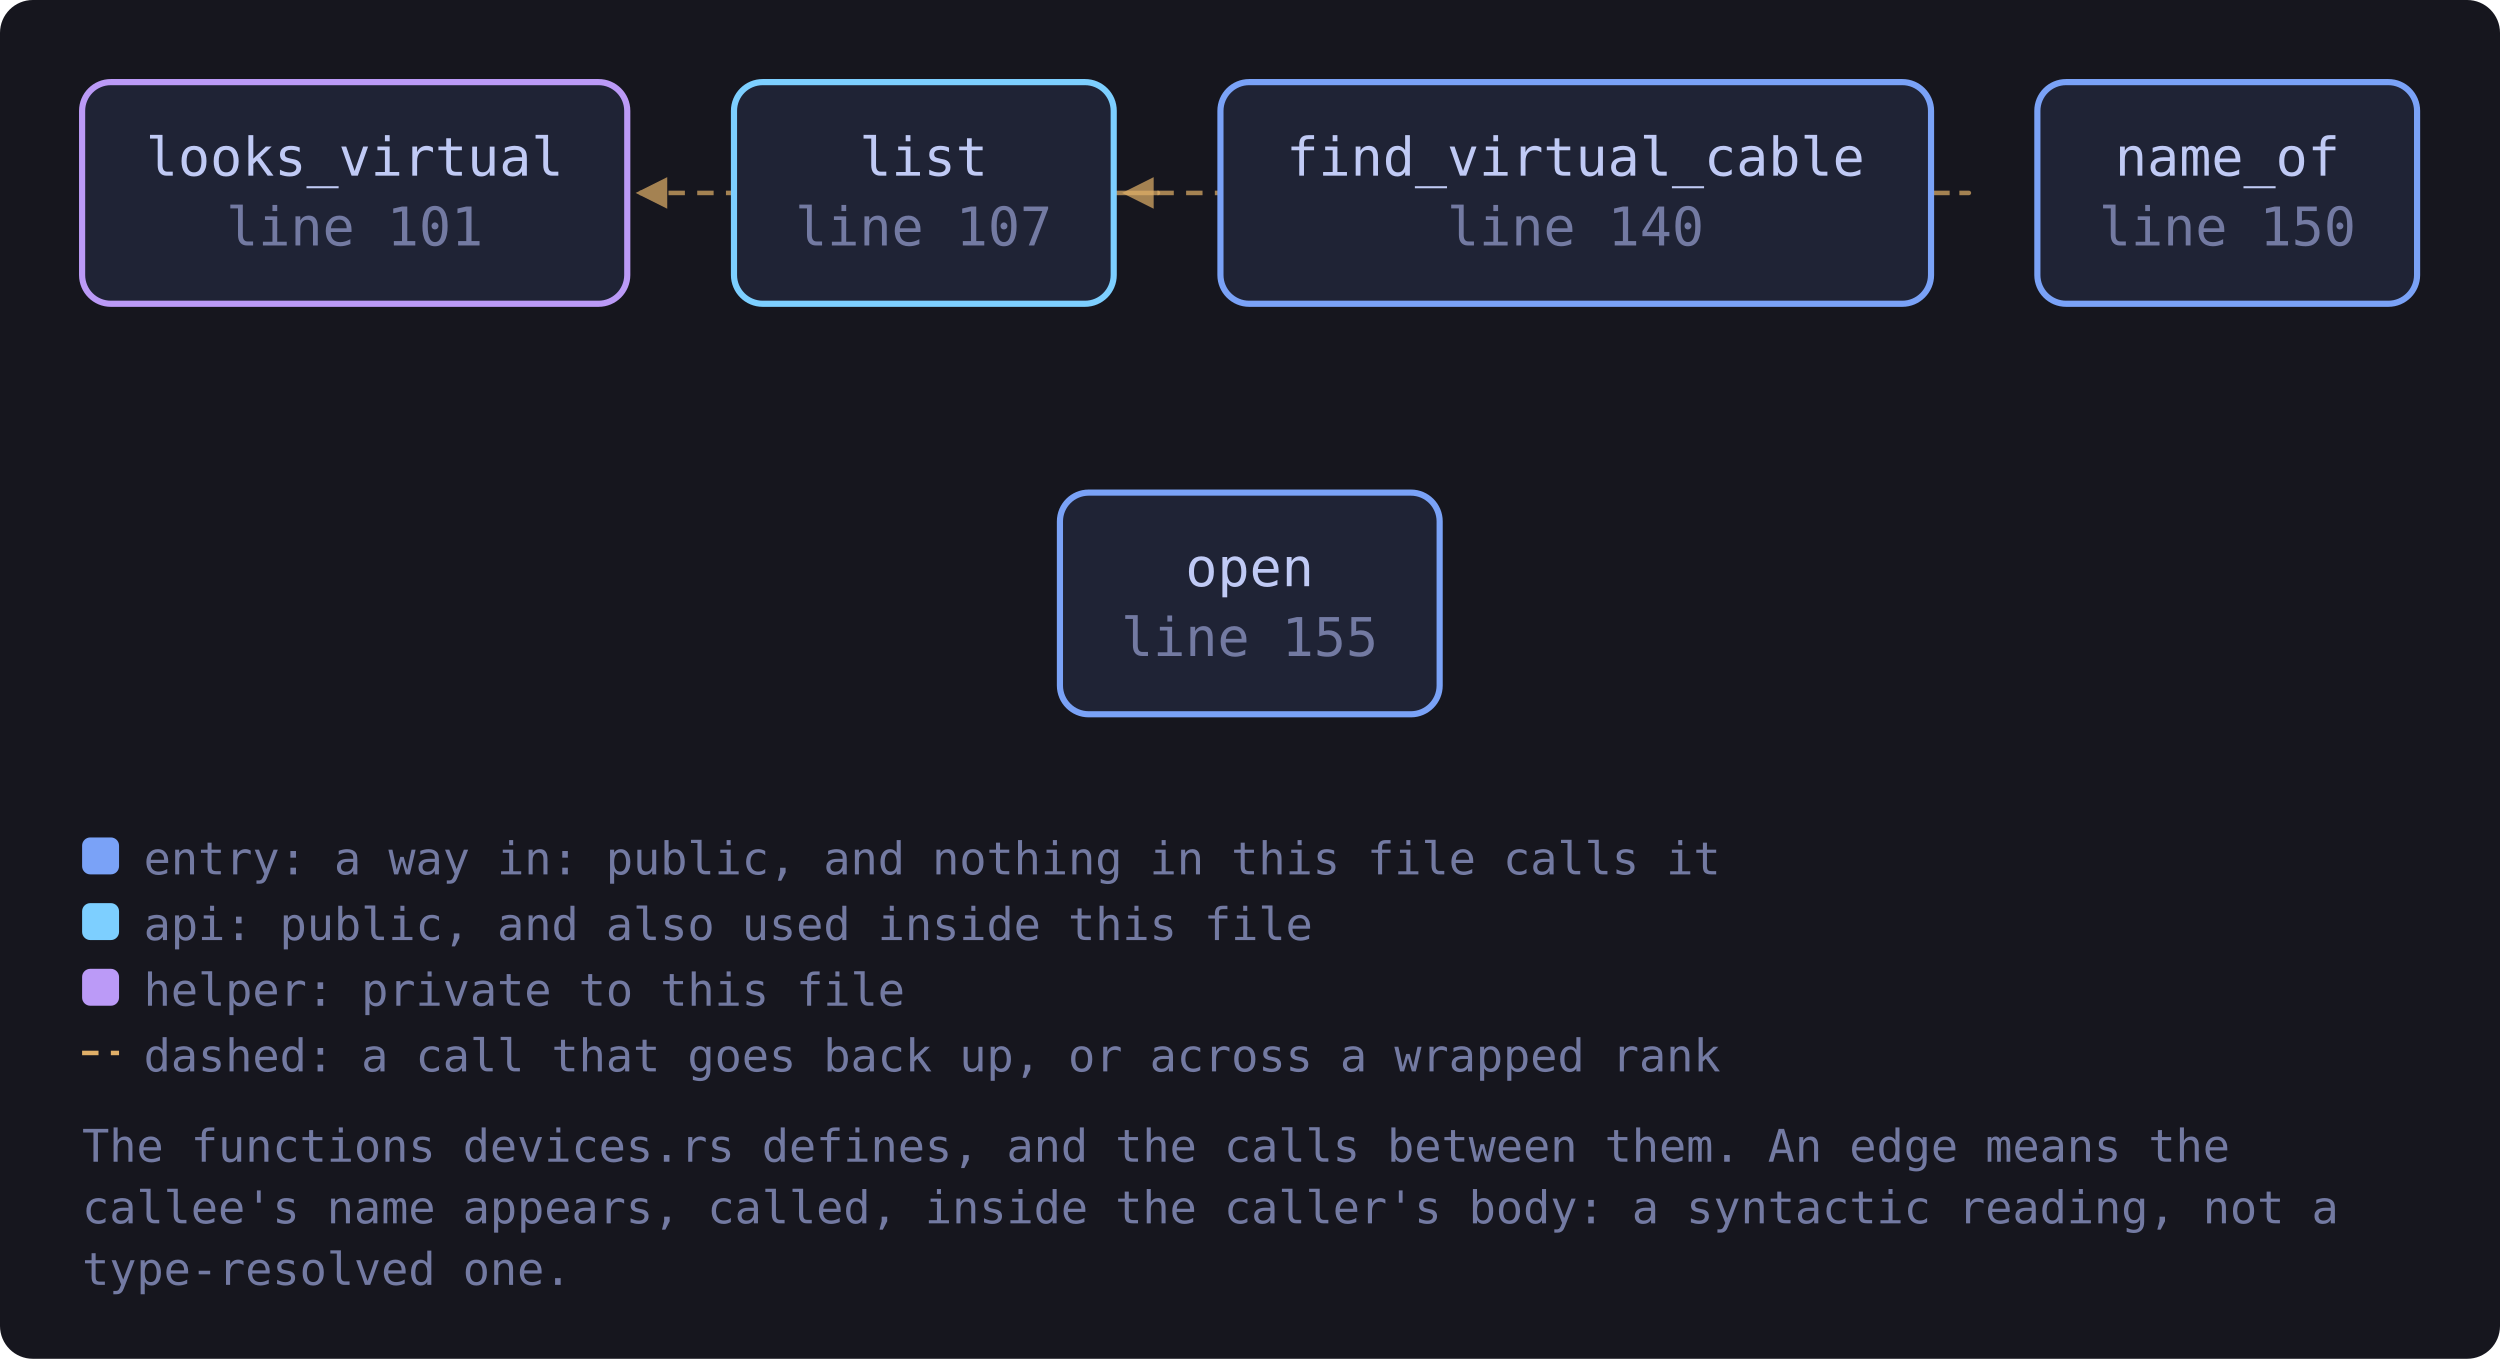
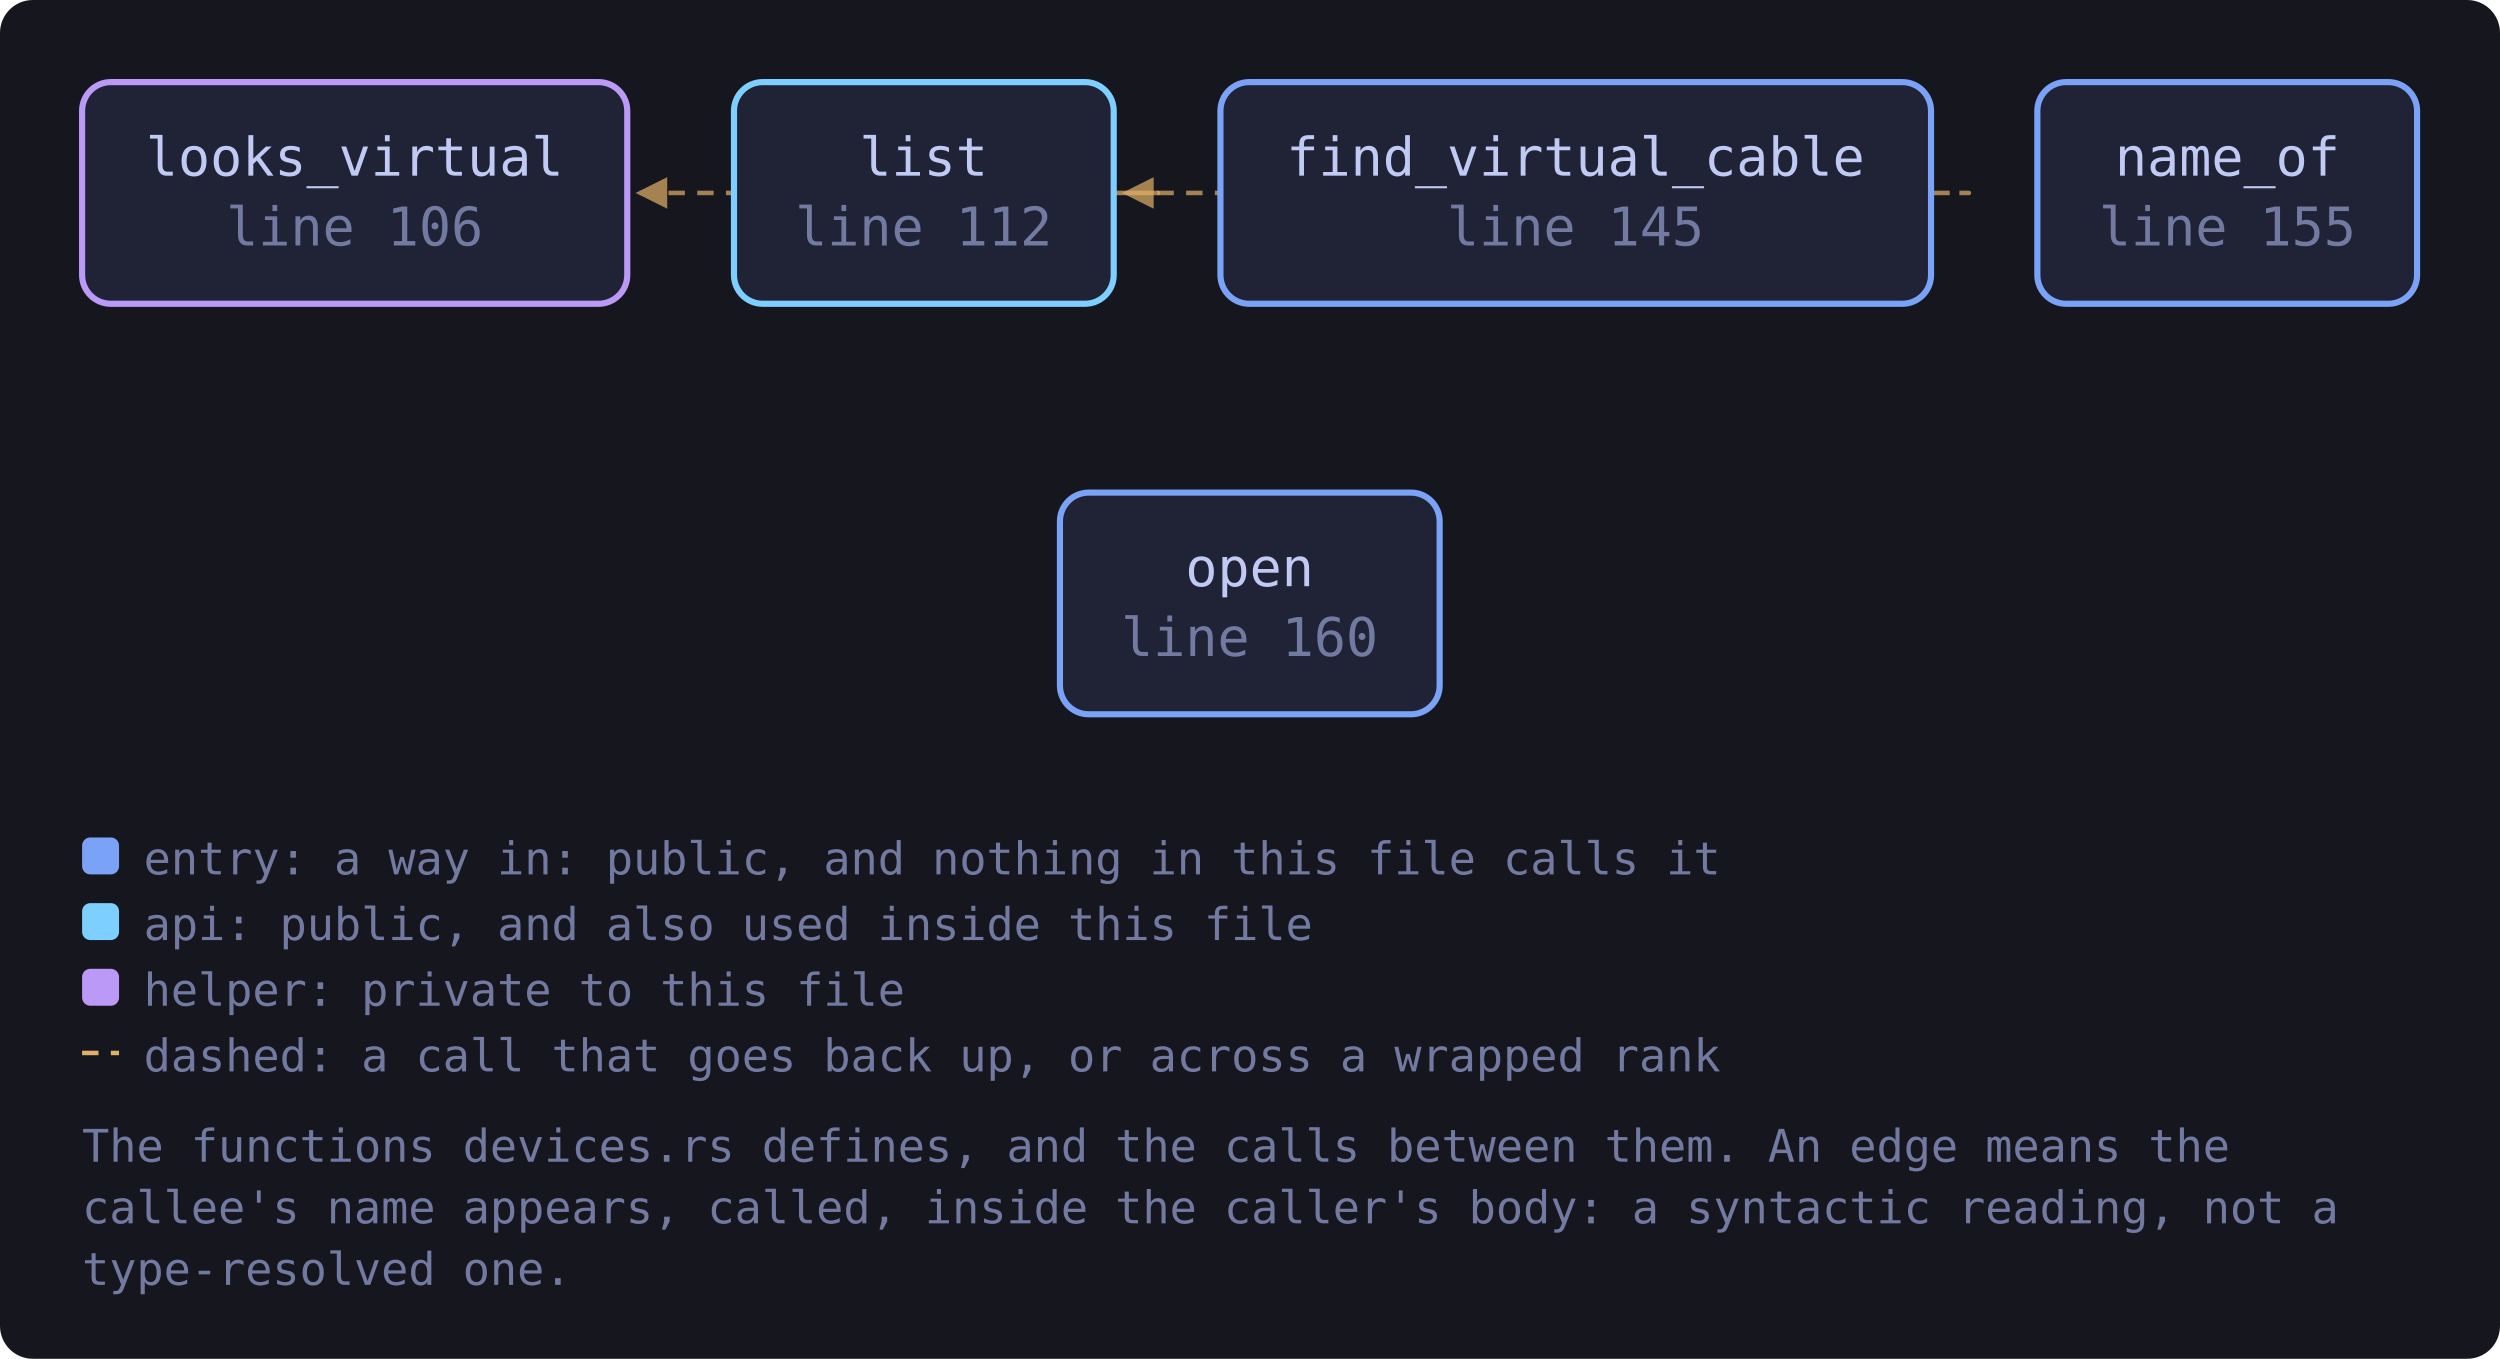
<svg xmlns="http://www.w3.org/2000/svg" viewBox="0 0 609 331" width="609" height="331" style="max-width:100%;height:auto" role="img" aria-label="flowchart">
  <defs>
    <marker id="a-muted" viewBox="0 0 8 8" refX="7" refY="4" markerWidth="7" markerHeight="7" orient="auto-start-reverse">
      <path d="M0 0 L8 4 L0 8 z" fill="var(--muted, #737aa2)" />
    </marker>
    <marker id="a-warn" viewBox="0 0 8 8" refX="7" refY="4" markerWidth="7" markerHeight="7" orient="auto-start-reverse">
      <path d="M0 0 L8 4 L0 8 z" fill="var(--warn, #e0af68)" />
    </marker>
    <marker id="a-accent" viewBox="0 0 8 8" refX="7" refY="4" markerWidth="7" markerHeight="7" orient="auto-start-reverse">
      <path d="M0 0 L8 4 L0 8 z" fill="var(--accent, #7aa2f7)" />
    </marker>
    <marker id="a-cyan" viewBox="0 0 8 8" refX="7" refY="4" markerWidth="7" markerHeight="7" orient="auto-start-reverse">
      <path d="M0 0 L8 4 L0 8 z" fill="var(--cyan, #7dcfff)" />
    </marker>
    <marker id="a-accent-2" viewBox="0 0 8 8" refX="7" refY="4" markerWidth="7" markerHeight="7" orient="auto-start-reverse">
      <path d="M0 0 L8 4 L0 8 z" fill="var(--accent-2, #bb9af7)" />
    </marker>
  </defs>
  <rect x="0" y="0" width="609" height="331" fill="var(--bg-inset, #16161e)" rx="8" />
  <path d="M470.3 47.0 C 492.3 47.0, 492.3 47.0, 274.3 47.0" fill="none" stroke="var(--warn, #e0af68)" stroke-width="1.1" opacity="0.7" stroke-dasharray="4 3" marker-end="url(#a-warn)" />
  <path d="M271.3 47.0 C 293.3 47.0, 293.3 47.0, 155.8 47.0" fill="none" stroke="var(--warn, #e0af68)" stroke-width="1.1" opacity="0.7" stroke-dasharray="4 3" marker-end="url(#a-warn)" />
-   <a href="https://github.com/tilas01/veilvoice/blob/main/crates/veilvoice-audio/src/devices.rs#L101" target="_blank" rel="noopener noreferrer">
+   <a href="https://github.com/tilas01/veilvoice/blob/main/crates/veilvoice-audio/src/devices.rs#L106" target="_blank" rel="noopener noreferrer">
    <rect x="20.0" y="20.0" width="132.8" height="54.0" rx="7" fill="var(--bg-soft, #1f2335)" stroke="var(--accent-2, #bb9af7)" stroke-width="1.5" />
    <text x="86.4" y="42.8" font-family="ui-monospace, SFMono-Regular, Menlo, Consolas, monospace" font-size="13" fill="var(--fg, #c0caf5)" text-anchor="middle">looks_virtual</text>
-     <text x="86.4" y="59.8" font-family="ui-monospace, SFMono-Regular, Menlo, Consolas, monospace" font-size="13" fill="var(--muted, #737aa2)" text-anchor="middle">line 101</text>
+     <text x="86.4" y="59.8" font-family="ui-monospace, SFMono-Regular, Menlo, Consolas, monospace" font-size="13" fill="var(--muted, #737aa2)" text-anchor="middle">line 106</text>
  </a>
-   <a href="https://github.com/tilas01/veilvoice/blob/main/crates/veilvoice-audio/src/devices.rs#L107" target="_blank" rel="noopener noreferrer">
+   <a href="https://github.com/tilas01/veilvoice/blob/main/crates/veilvoice-audio/src/devices.rs#L112" target="_blank" rel="noopener noreferrer">
    <rect x="178.8" y="20.0" width="92.5" height="54.0" rx="7" fill="var(--bg-soft, #1f2335)" stroke="var(--cyan, #7dcfff)" stroke-width="1.5" />
    <text x="225.0" y="42.8" font-family="ui-monospace, SFMono-Regular, Menlo, Consolas, monospace" font-size="13" fill="var(--fg, #c0caf5)" text-anchor="middle">list</text>
-     <text x="225.0" y="59.8" font-family="ui-monospace, SFMono-Regular, Menlo, Consolas, monospace" font-size="13" fill="var(--muted, #737aa2)" text-anchor="middle">line 107</text>
+     <text x="225.0" y="59.8" font-family="ui-monospace, SFMono-Regular, Menlo, Consolas, monospace" font-size="13" fill="var(--muted, #737aa2)" text-anchor="middle">line 112</text>
  </a>
-   <a href="https://github.com/tilas01/veilvoice/blob/main/crates/veilvoice-audio/src/devices.rs#L140" target="_blank" rel="noopener noreferrer">
+   <a href="https://github.com/tilas01/veilvoice/blob/main/crates/veilvoice-audio/src/devices.rs#L145" target="_blank" rel="noopener noreferrer">
    <rect x="297.3" y="20.0" width="173.1" height="54.0" rx="7" fill="var(--bg-soft, #1f2335)" stroke="var(--accent, #7aa2f7)" stroke-width="1.5" />
    <text x="383.8" y="42.8" font-family="ui-monospace, SFMono-Regular, Menlo, Consolas, monospace" font-size="13" fill="var(--fg, #c0caf5)" text-anchor="middle">find_virtual_cable</text>
-     <text x="383.8" y="59.8" font-family="ui-monospace, SFMono-Regular, Menlo, Consolas, monospace" font-size="13" fill="var(--muted, #737aa2)" text-anchor="middle">line 140</text>
+     <text x="383.8" y="59.8" font-family="ui-monospace, SFMono-Regular, Menlo, Consolas, monospace" font-size="13" fill="var(--muted, #737aa2)" text-anchor="middle">line 145</text>
  </a>
-   <a href="https://github.com/tilas01/veilvoice/blob/main/crates/veilvoice-audio/src/devices.rs#L150" target="_blank" rel="noopener noreferrer">
+   <a href="https://github.com/tilas01/veilvoice/blob/main/crates/veilvoice-audio/src/devices.rs#L155" target="_blank" rel="noopener noreferrer">
    <rect x="496.3" y="20.0" width="92.5" height="54.0" rx="7" fill="var(--bg-soft, #1f2335)" stroke="var(--accent, #7aa2f7)" stroke-width="1.5" />
    <text x="542.6" y="42.8" font-family="ui-monospace, SFMono-Regular, Menlo, Consolas, monospace" font-size="13" fill="var(--fg, #c0caf5)" text-anchor="middle">name_of</text>
-     <text x="542.6" y="59.8" font-family="ui-monospace, SFMono-Regular, Menlo, Consolas, monospace" font-size="13" fill="var(--muted, #737aa2)" text-anchor="middle">line 150</text>
+     <text x="542.6" y="59.8" font-family="ui-monospace, SFMono-Regular, Menlo, Consolas, monospace" font-size="13" fill="var(--muted, #737aa2)" text-anchor="middle">line 155</text>
  </a>
-   <a href="https://github.com/tilas01/veilvoice/blob/main/crates/veilvoice-audio/src/devices.rs#L155" target="_blank" rel="noopener noreferrer">
+   <a href="https://github.com/tilas01/veilvoice/blob/main/crates/veilvoice-audio/src/devices.rs#L160" target="_blank" rel="noopener noreferrer">
    <rect x="258.2" y="120.0" width="92.5" height="54.0" rx="7" fill="var(--bg-soft, #1f2335)" stroke="var(--accent, #7aa2f7)" stroke-width="1.5" />
    <text x="304.4" y="142.8" font-family="ui-monospace, SFMono-Regular, Menlo, Consolas, monospace" font-size="13" fill="var(--fg, #c0caf5)" text-anchor="middle">open</text>
-     <text x="304.4" y="159.8" font-family="ui-monospace, SFMono-Regular, Menlo, Consolas, monospace" font-size="13" fill="var(--muted, #737aa2)" text-anchor="middle">line 155</text>
+     <text x="304.4" y="159.8" font-family="ui-monospace, SFMono-Regular, Menlo, Consolas, monospace" font-size="13" fill="var(--muted, #737aa2)" text-anchor="middle">line 160</text>
  </a>
  <rect x="20.0" y="204.0" width="9" height="9" rx="2" fill="var(--accent, #7aa2f7)" />
  <text x="35.0" y="213.0" font-family="ui-monospace, SFMono-Regular, Menlo, Consolas, monospace" font-size="11" fill="var(--muted, #737aa2)">entry: a way in: public, and nothing in this file calls it</text>
  <rect x="20.0" y="220.0" width="9" height="9" rx="2" fill="var(--cyan, #7dcfff)" />
  <text x="35.0" y="229.0" font-family="ui-monospace, SFMono-Regular, Menlo, Consolas, monospace" font-size="11" fill="var(--muted, #737aa2)">api: public, and also used inside this file</text>
  <rect x="20.0" y="236.0" width="9" height="9" rx="2" fill="var(--accent-2, #bb9af7)" />
  <text x="35.0" y="245.0" font-family="ui-monospace, SFMono-Regular, Menlo, Consolas, monospace" font-size="11" fill="var(--muted, #737aa2)">helper: private to this file</text>
  <path d="M20.0 256.5 L29.0 256.5" stroke="var(--warn, #e0af68)" stroke-width="1.1" stroke-dasharray="4 3" />
  <text x="35.0" y="261.0" font-family="ui-monospace, SFMono-Regular, Menlo, Consolas, monospace" font-size="11" fill="var(--muted, #737aa2)">dashed: a call that goes back up, or across a wrapped rank</text>
  <text x="20.0" y="283.0" font-family="ui-monospace, SFMono-Regular, Menlo, Consolas, monospace" font-size="11" fill="var(--muted, #737aa2)">The functions devices.rs defines, and the calls between them. An edge means the</text>
  <text x="20.0" y="298.0" font-family="ui-monospace, SFMono-Regular, Menlo, Consolas, monospace" font-size="11" fill="var(--muted, #737aa2)">callee's name appears, called, inside the caller's body: a syntactic reading, not a</text>
  <text x="20.0" y="313.0" font-family="ui-monospace, SFMono-Regular, Menlo, Consolas, monospace" font-size="11" fill="var(--muted, #737aa2)">type-resolved one.</text>
</svg>
